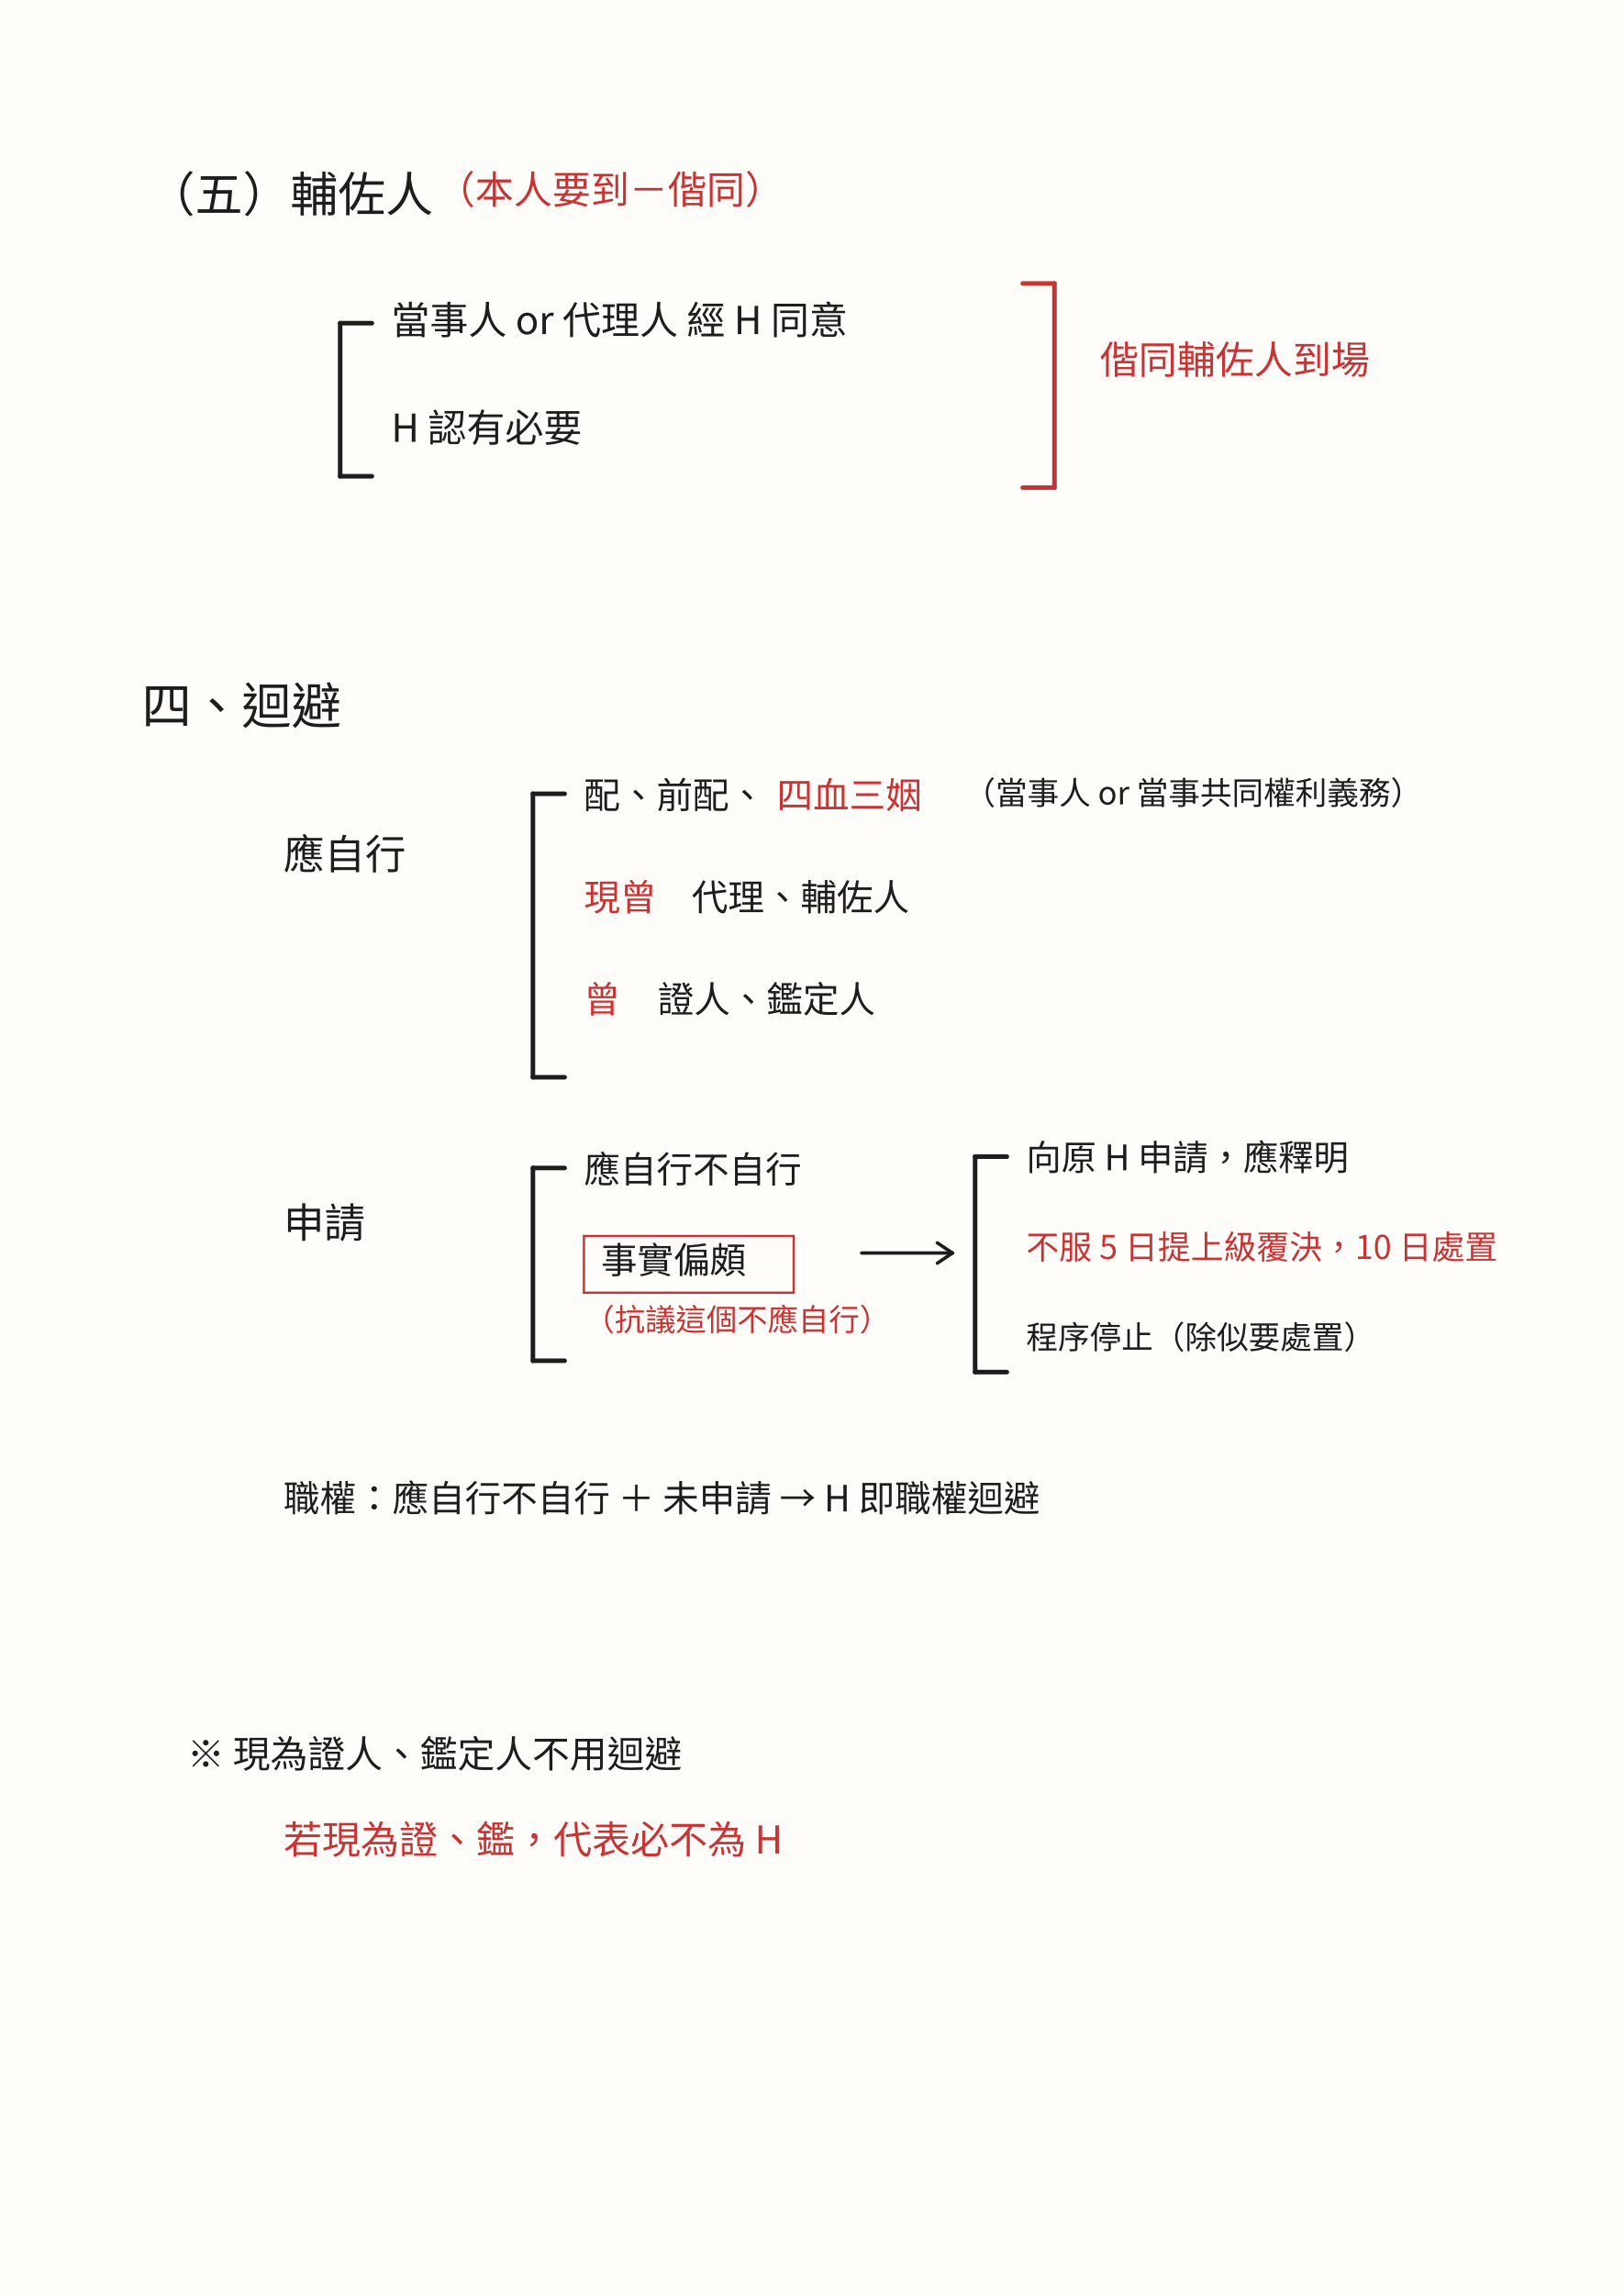
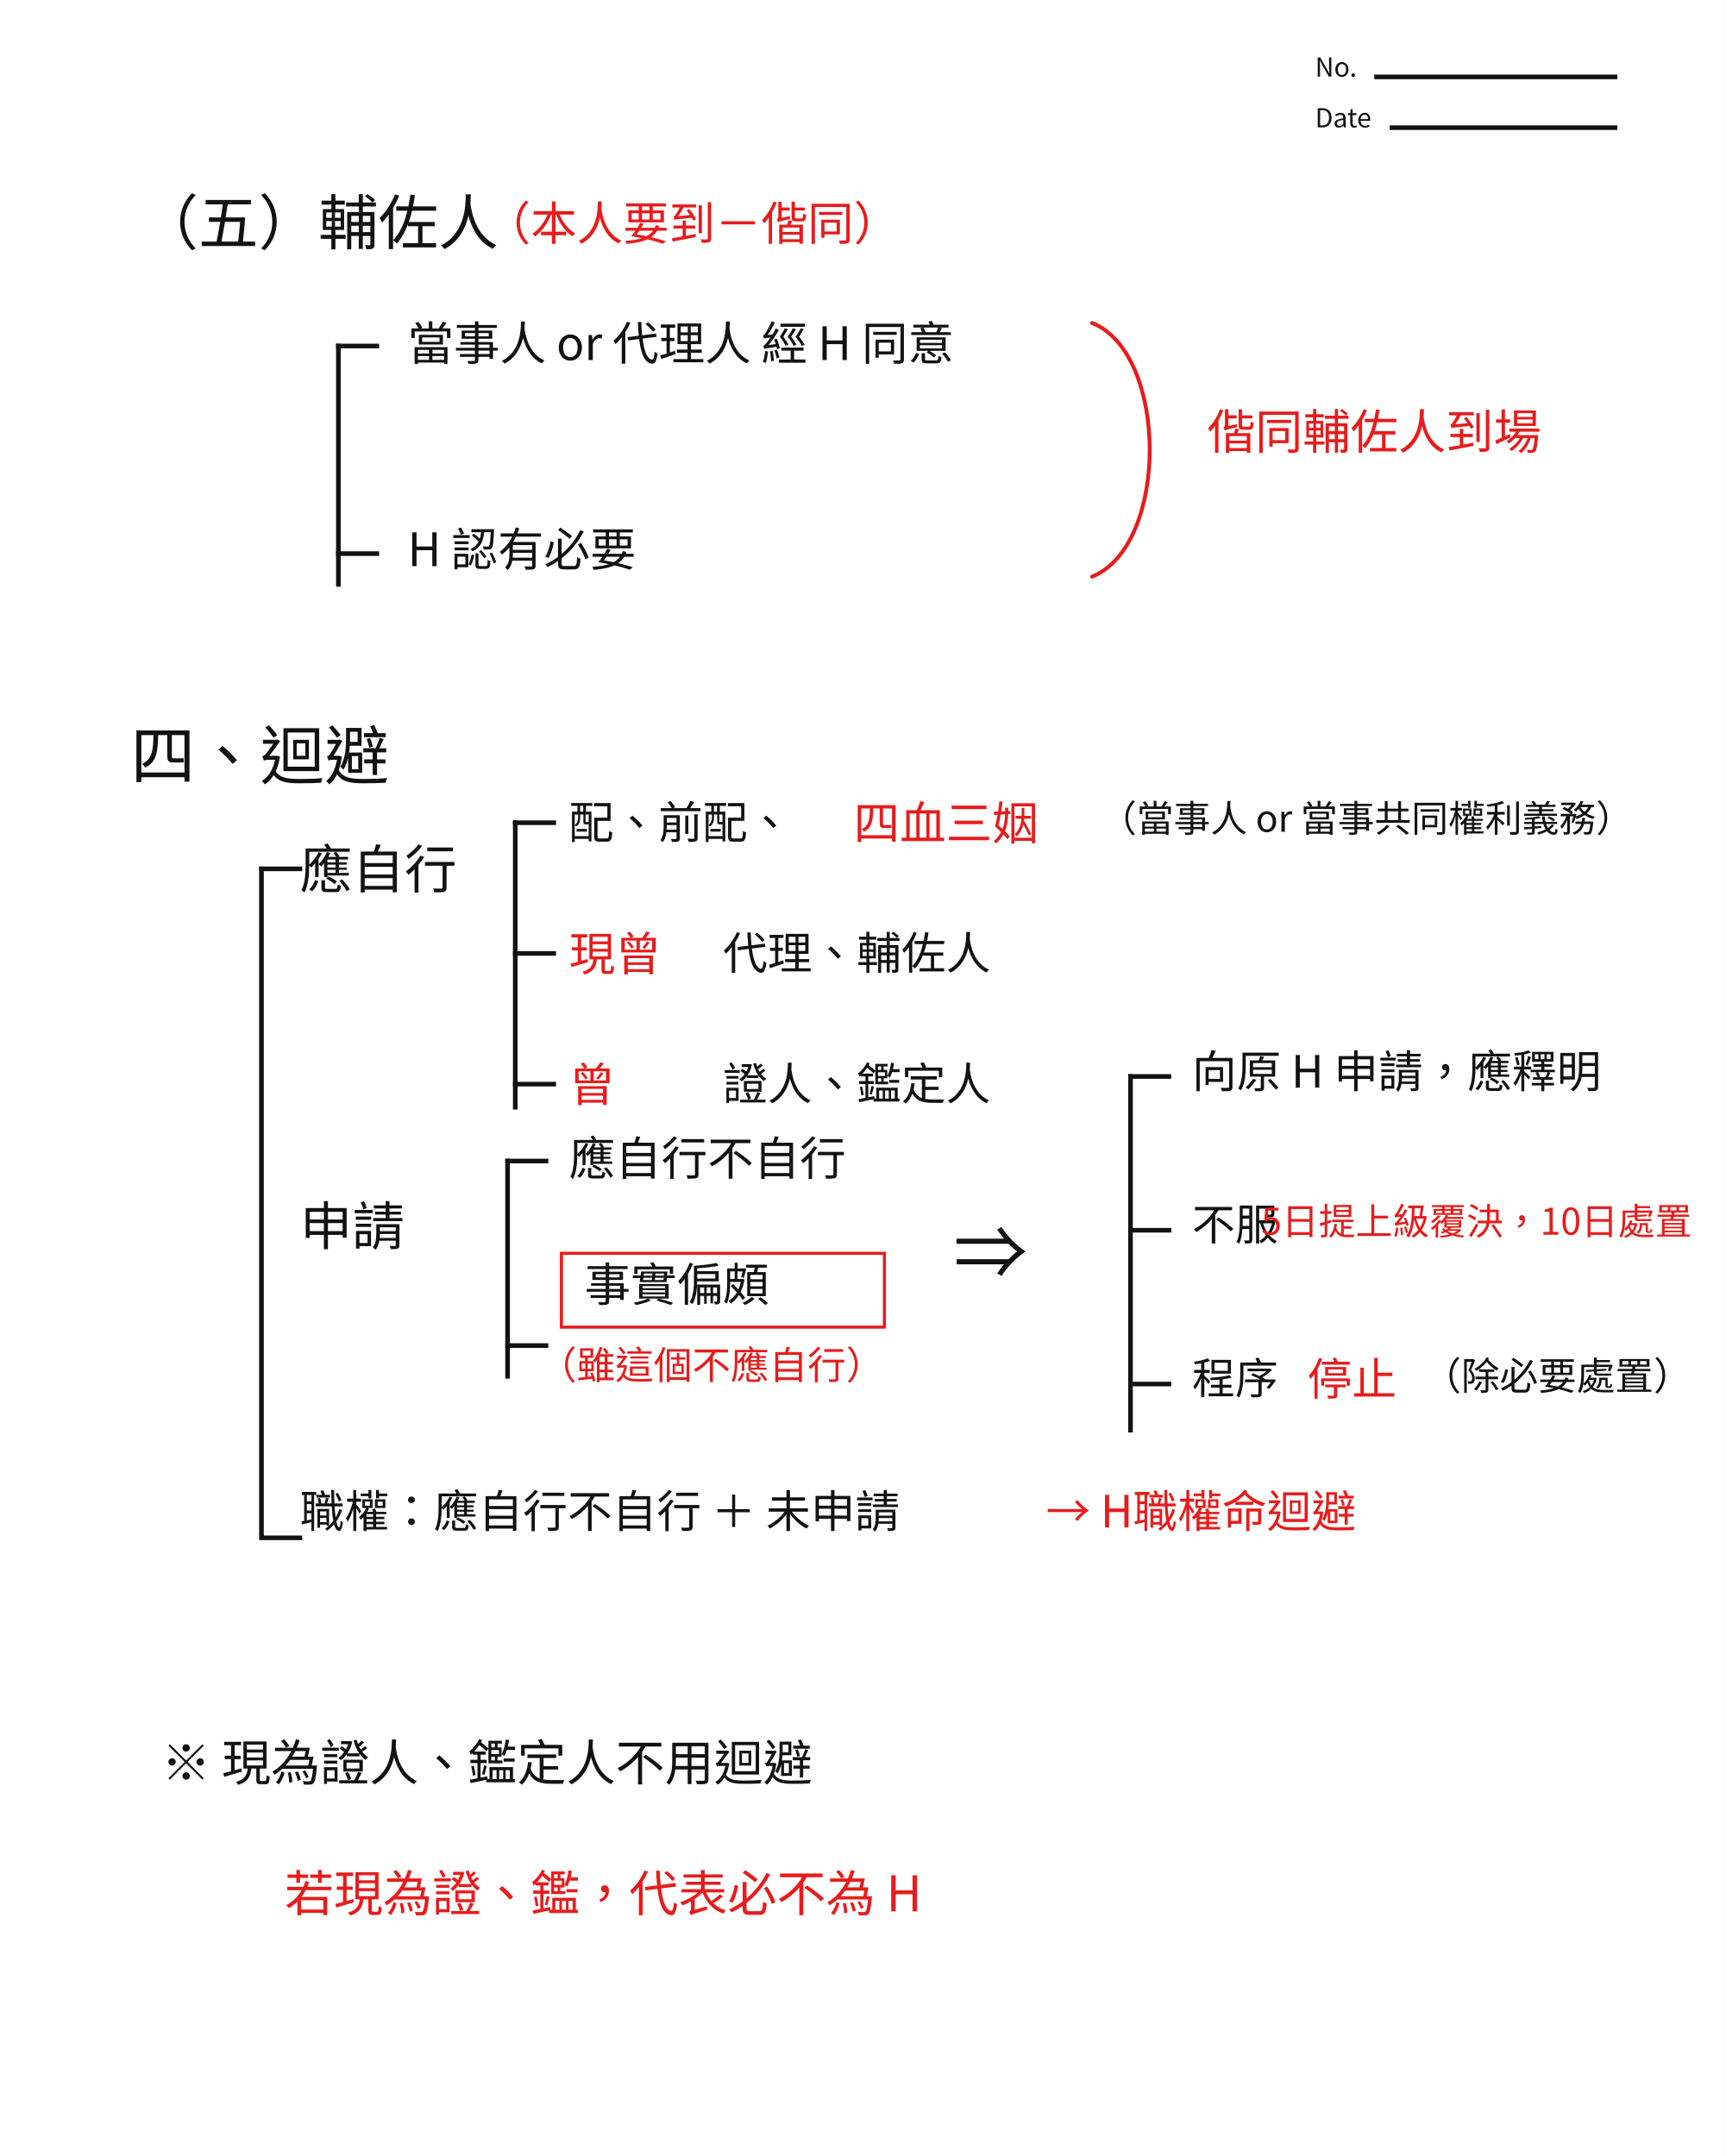
- <svg xmlns="http://www.w3.org/2000/svg" width="1432" height="2023" viewBox="0 0 1432 2023">
-   <rect width="100%" height="100%" fill="#fffdfa" />
-   <style>text{font-family:'Noto Sans CJK TC','PingFang TC','Noto Sans TC','Microsoft JhengHei',sans-serif;dominant-baseline:hanging} .b{font-weight:700} .r{fill:#c83333} .k{fill:#1e1d1b} .g{fill:#766f67}</style>
-   <text x="130" y="150" font-size="42" fill="#1e1d1b" text-anchor="start">（五）輔佐人</text>
-   <text x="385" y="150" font-size="34" fill="#c83333" text-anchor="start">（本人要到－偕同）</text>
-   <line x1="300" y1="285" x2="300" y2="420" stroke="#1e1d1b" stroke-width="4" stroke-linecap="round" />
-   <line x1="300" y1="285" x2="328" y2="285" stroke="#1e1d1b" stroke-width="4" stroke-linecap="round" />
-   <line x1="300" y1="420" x2="328" y2="420" stroke="#1e1d1b" stroke-width="4" stroke-linecap="round" />
-   <text x="345" y="265" font-size="34" fill="#1e1d1b" text-anchor="start">當事人 or 代理人 經 H 同意</text>
-   <text x="345" y="360" font-size="34" fill="#1e1d1b" text-anchor="start">H 認有必要</text>
-   <line x1="930" y1="250" x2="930" y2="430" stroke="#c83333" stroke-width="4" stroke-linecap="round" />
-   <line x1="930" y1="250" x2="902" y2="250" stroke="#c83333" stroke-width="4" stroke-linecap="round" />
-   <line x1="930" y1="430" x2="902" y2="430" stroke="#c83333" stroke-width="4" stroke-linecap="round" />
-   <text x="970" y="300" font-size="34" fill="#c83333" text-anchor="start">偕同輔佐人到場</text>
-   <text x="125" y="600" font-size="44" fill="#1e1d1b" text-anchor="start">四、迴避</text>
-   <text x="250" y="735" font-size="36" fill="#1e1d1b" text-anchor="start">應自行</text>
-   <line x1="470" y1="700" x2="470" y2="950" stroke="#1e1d1b" stroke-width="4" stroke-linecap="round" />
-   <line x1="470" y1="700" x2="498" y2="700" stroke="#1e1d1b" stroke-width="4" stroke-linecap="round" />
-   <line x1="470" y1="950" x2="498" y2="950" stroke="#1e1d1b" stroke-width="4" stroke-linecap="round" />
-   <text x="515" y="685" font-size="32" fill="#1e1d1b" text-anchor="start">配、前配、</text>
-   <text x="685" y="685" font-size="32" fill="#c83333" text-anchor="start">四血三姻</text>
-   <text x="850" y="685" font-size="28" fill="#1e1d1b" text-anchor="start">（當事人 or 當事共同權利義務）</text>
-   <text x="515" y="775" font-size="32" fill="#c83333" text-anchor="start">現曾</text>
-   <text x="610" y="775" font-size="32" fill="#1e1d1b" text-anchor="start">代理、輔佐人</text>
-   <text x="515" y="865" font-size="32" fill="#c83333" text-anchor="start">曾</text>
-   <text x="580" y="865" font-size="32" fill="#1e1d1b" text-anchor="start">證人、鑑定人</text>
-   <text x="250" y="1060" font-size="36" fill="#1e1d1b" text-anchor="start">申請</text>
-   <line x1="470" y1="1030" x2="470" y2="1200" stroke="#1e1d1b" stroke-width="4" stroke-linecap="round" />
-   <line x1="470" y1="1030" x2="498" y2="1030" stroke="#1e1d1b" stroke-width="4" stroke-linecap="round" />
-   <line x1="470" y1="1200" x2="498" y2="1200" stroke="#1e1d1b" stroke-width="4" stroke-linecap="round" />
-   <text x="515" y="1015" font-size="32" fill="#1e1d1b" text-anchor="start">應自行不自行</text>
-   <rect x="515" y="1090" width="185" height="50" rx="0" fill="none" stroke="#c83333" stroke-width="2" />
-   <text x="530" y="1095" font-size="32" fill="#1e1d1b" text-anchor="start">事實偏頗</text>
-   <text x="515" y="1150" font-size="27" fill="#c83333" text-anchor="start">（抗議這個不應自行）</text>
-   <line x1="760" y1="1105" x2="840" y2="1105" stroke="#1e1d1b" stroke-width="3" stroke-linecap="round" />
-   <line x1="840" y1="1105" x2="826.719" y2="1113.923" stroke="#1e1d1b" stroke-width="3" stroke-linecap="round" />
-   <line x1="840" y1="1105" x2="826.719" y2="1096.077" stroke="#1e1d1b" stroke-width="3" stroke-linecap="round" />
-   <line x1="860" y1="1020" x2="860" y2="1210" stroke="#1e1d1b" stroke-width="4" stroke-linecap="round" />
-   <line x1="860" y1="1020" x2="888" y2="1020" stroke="#1e1d1b" stroke-width="4" stroke-linecap="round" />
-   <line x1="860" y1="1210" x2="888" y2="1210" stroke="#1e1d1b" stroke-width="4" stroke-linecap="round" />
-   <text x="905" y="1005" font-size="31" fill="#1e1d1b" text-anchor="start">向原 H 申請，應釋明</text>
-   <text x="905" y="1085" font-size="29" fill="#c83333" text-anchor="start">不服 5 日提上級覆決，10 日處置</text>
-   <text x="905" y="1165" font-size="28" fill="#1e1d1b" text-anchor="start">程序停止（除似要處置）</text>
-   <text x="250" y="1305" font-size="32" fill="#1e1d1b" text-anchor="start">職權：應自行不自行 ＋ 未申請 → H 即職權迴避</text>
-   <text x="165" y="1530" font-size="33" fill="#1e1d1b" text-anchor="start">※ 現為證人、鑑定人不用迴避</text>
-   <text x="250" y="1605" font-size="34" fill="#c83333" text-anchor="start">若現為證、鑑，代表必不為 H</text>
+ <svg xmlns="http://www.w3.org/2000/svg" width="1122" height="1402" viewBox="0 0 1122 1402">
+   <rect width="100%" height="100%" fill="#fff" />
+   <style>.t{font-family:'Noto Sans CJK TC','PingFang TC','Microsoft JhengHei',sans-serif;fill:#121212;font-weight:400}.r{font-family:'Noto Sans CJK TC','PingFang TC','Microsoft JhengHei',sans-serif;fill:#e71c1c;font-weight:400}.l{stroke:#121212;stroke-width:3;fill:none;stroke-linecap:square;stroke-linejoin:miter}.rl{stroke:#e71c1c;stroke-width:2.5;fill:none;stroke-linecap:round;stroke-linejoin:round}</style>
+   <text x="855" y="35" font-size="17" class="t" text-anchor="start" dominant-baseline="hanging" font-weight="400">No.</text>
+   <line x1="895" y1="50" x2="1050" y2="50" class="l" stroke-width="1" />
+   <text x="855" y="68" font-size="17" class="t" text-anchor="start" dominant-baseline="hanging" font-weight="400">Date</text>
+   <line x1="905" y1="83" x2="1050" y2="83" class="l" stroke-width="1" />
+   <text x="90" y="125" font-size="39" class="t" text-anchor="start" dominant-baseline="hanging" font-weight="400">（五）輔佐人</text>
+   <text x="315" y="130" font-size="30" class="r" text-anchor="start" dominant-baseline="hanging" font-weight="400">（本人要到－偕同）</text>
+   <path d="M220 225 V380" class="l" stroke-width="3" />
+   <line x1="220" y1="225" x2="245" y2="225" class="l" stroke-width="3" />
+   <line x1="220" y1="360" x2="245" y2="360" class="l" stroke-width="3" />
+   <text x="265" y="208" font-size="30" class="t" text-anchor="start" dominant-baseline="hanging" font-weight="400">當事人 or 代理人 經 H 同意</text>
+   <text x="265" y="342" font-size="30" class="t" text-anchor="start" dominant-baseline="hanging" font-weight="400">H 認有必要</text>
+   <path d="M710 210 C760 230 760 355 710 375" class="rl" stroke-width="2.5" />
+   <text x="785" y="265" font-size="31" class="r" text-anchor="start" dominant-baseline="hanging" font-weight="400">偕同輔佐人到場</text>
+   <text x="85" y="470" font-size="42" class="t" text-anchor="start" dominant-baseline="hanging" font-weight="400">四、迴避</text>
+   <path d="M170 565 V1000 H195" class="l" stroke-width="3" />
+   <line x1="170" y1="565" x2="195" y2="565" class="l" stroke-width="3" />
+   <text x="195" y="548" font-size="34" class="t" text-anchor="start" dominant-baseline="hanging" font-weight="400">應自行</text>
+   <path d="M335 535 V720" class="l" stroke-width="3" />
+   <line x1="335" y1="535" x2="360" y2="535" class="l" stroke-width="3" />
+   <line x1="335" y1="620" x2="360" y2="620" class="l" stroke-width="3" />
+   <line x1="335" y1="705" x2="360" y2="705" class="l" stroke-width="3" />
+   <text x="370" y="520" font-size="29" class="t" text-anchor="start" dominant-baseline="hanging" font-weight="400">配、前配、</text>
+   <text x="555" y="520" font-size="30" class="r" text-anchor="start" dominant-baseline="hanging" font-weight="400">四血三姻</text>
+   <text x="715" y="520" font-size="24" class="t" text-anchor="start" dominant-baseline="hanging" font-weight="400">（當事人 or 當事共同權利義務）</text>
+   <text x="370" y="605" font-size="30" class="r" text-anchor="start" dominant-baseline="hanging" font-weight="400">現曾</text>
+   <text x="470" y="605" font-size="29" class="t" text-anchor="start" dominant-baseline="hanging" font-weight="400">代理、輔佐人</text>
+   <text x="370" y="690" font-size="30" class="r" text-anchor="start" dominant-baseline="hanging" font-weight="400">曾</text>
+   <text x="470" y="690" font-size="29" class="t" text-anchor="start" dominant-baseline="hanging" font-weight="400">證人、鑑定人</text>
+   <text x="195" y="780" font-size="34" class="t" text-anchor="start" dominant-baseline="hanging" font-weight="400">申請</text>
+   <path d="M330 755 V895" class="l" stroke-width="3" />
+   <line x1="330" y1="755" x2="355" y2="755" class="l" stroke-width="3" />
+   <line x1="330" y1="875" x2="355" y2="875" class="l" stroke-width="3" />
+   <text x="370" y="738" font-size="30" class="t" text-anchor="start" dominant-baseline="hanging" font-weight="400">應自行不自行</text>
+   <rect x="365" y="815" width="210" height="48" fill="none" stroke="#e71c1c" stroke-width="2" />
+   <text x="380" y="820" font-size="30" class="t" text-anchor="start" dominant-baseline="hanging" font-weight="400">事實偏頗</text>
+   <text x="350" y="875" font-size="25" class="r" text-anchor="start" dominant-baseline="hanging" font-weight="400">（雖這個不應自行）</text>
+   <text x="620" y="790" font-size="48" class="t" text-anchor="start" dominant-baseline="hanging" font-weight="400">⇒</text>
+   <path d="M735 700 V930" class="l" stroke-width="3" />
+   <line x1="735" y1="700" x2="760" y2="700" class="l" stroke-width="3" />
+   <line x1="735" y1="800" x2="760" y2="800" class="l" stroke-width="3" />
+   <line x1="735" y1="900" x2="760" y2="900" class="l" stroke-width="3" />
+   <text x="775" y="682" font-size="29" class="t" text-anchor="start" dominant-baseline="hanging" font-weight="400">向原 H 申請，應釋明</text>
+   <text x="775" y="782" font-size="28" class="t" text-anchor="start" dominant-baseline="hanging" font-weight="400">不服</text>
+   <text x="820" y="782" font-size="24" class="r" text-anchor="start" dominant-baseline="hanging" font-weight="400">5日提上級覆決，10日處置</text>
+   <text x="775" y="882" font-size="28" class="t" text-anchor="start" dominant-baseline="hanging" font-weight="400">程序</text>
+   <text x="850" y="882" font-size="29" class="r" text-anchor="start" dominant-baseline="hanging" font-weight="400">停止</text>
+   <text x="925" y="882" font-size="25" class="t" text-anchor="start" dominant-baseline="hanging" font-weight="400">（除必要處置）</text>
+   <text x="195" y="968" font-size="29" class="t" text-anchor="start" dominant-baseline="hanging" font-weight="400">職權：應自行不自行 ＋ 未申請</text>
+   <text x="680" y="968" font-size="29" class="r" text-anchor="start" dominant-baseline="hanging" font-weight="400">→ H職權命迴避</text>
+   <text x="105" y="1130" font-size="32" class="t" text-anchor="start" dominant-baseline="hanging" font-weight="400">※ 現為證人、鑑定人不用迴避</text>
+   <text x="185" y="1215" font-size="32" class="r" text-anchor="start" dominant-baseline="hanging" font-weight="400">若現為證、鑑，代表必不為 H</text>
</svg>
